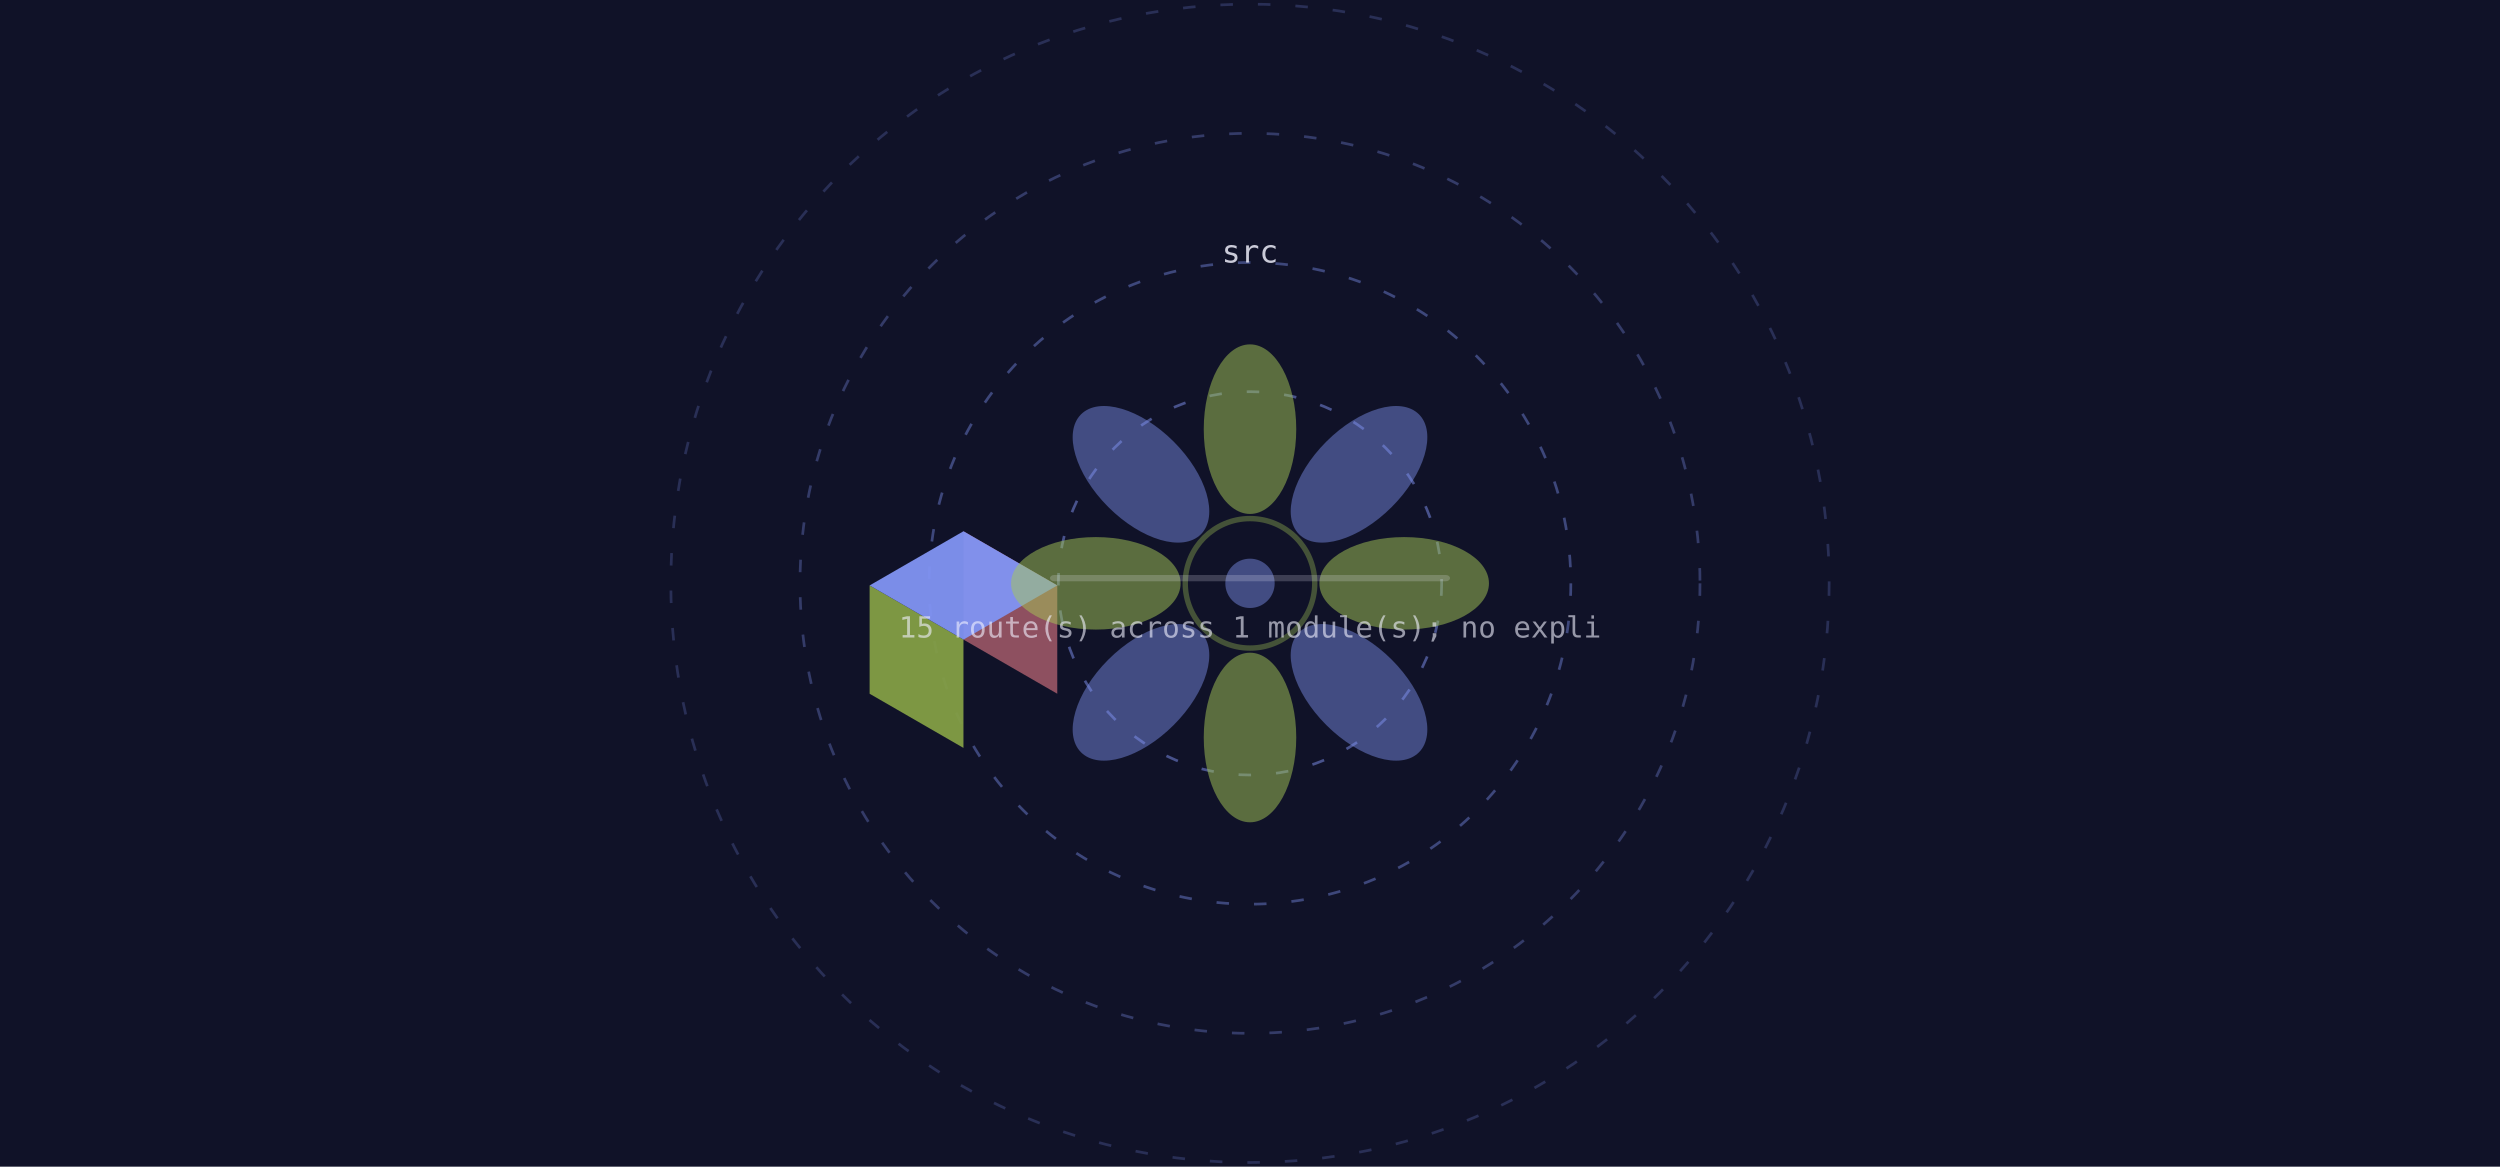
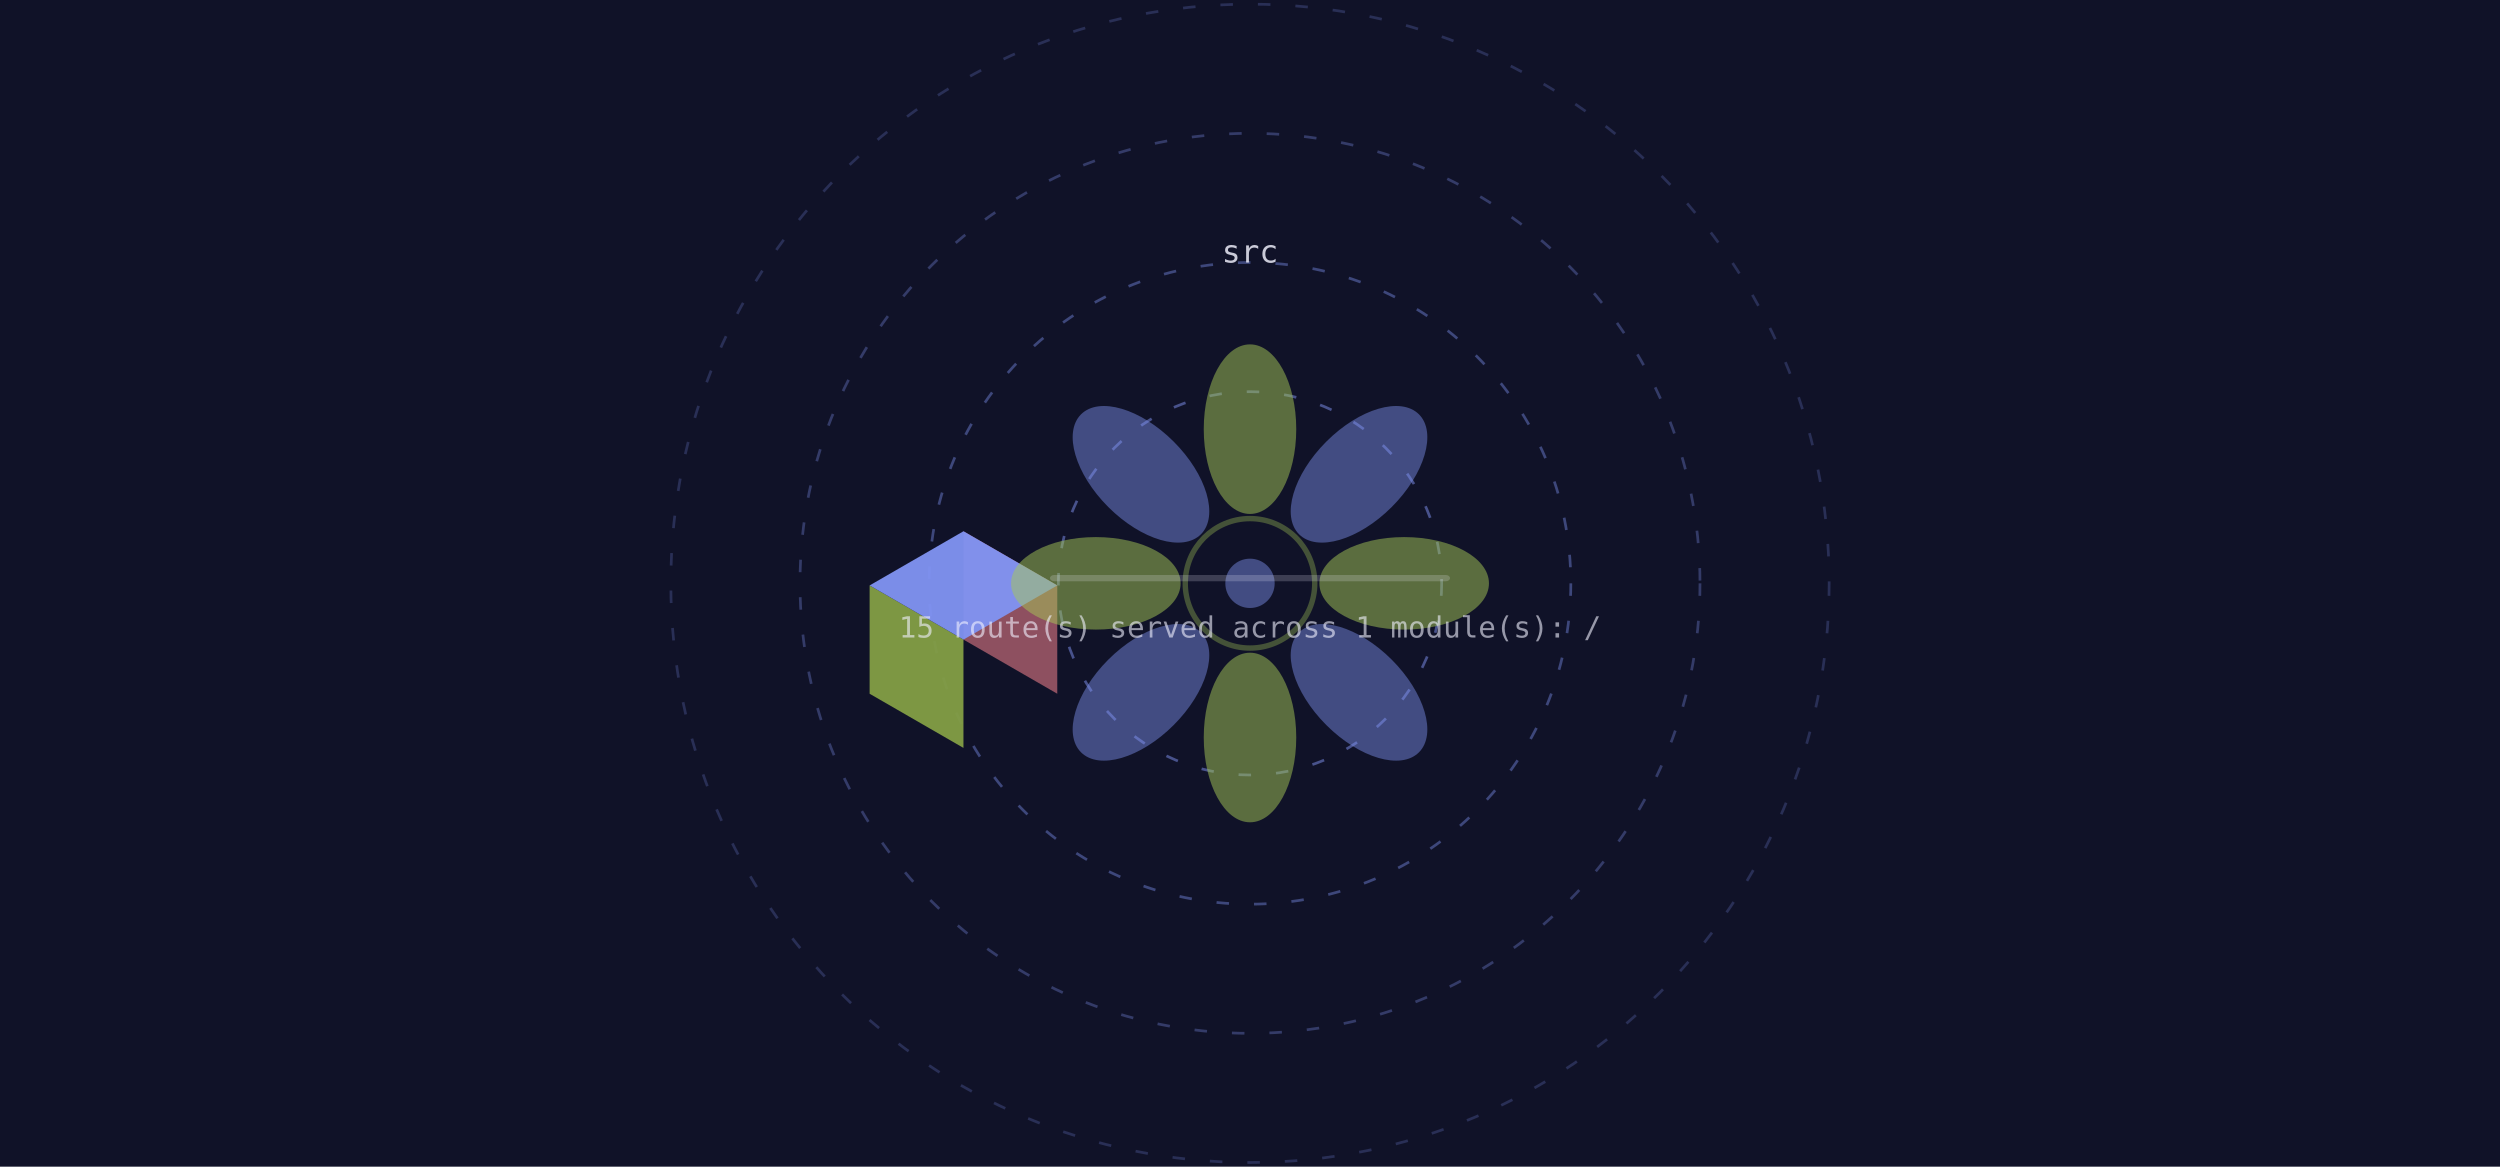
<svg xmlns="http://www.w3.org/2000/svg" viewBox="0 0 1200 560" width="1200" height="560" role="img" aria-label="gh0st-website workflow">
  <rect width="1200" height="560" fill="#101228" />
  <defs>
    <linearGradient id="gk" x1="0" y1="0" x2="1" y2="1">
      <stop offset="0%" stop-color="#8093f1" />
      <stop offset="100%" stop-color="#a7c957" />
    </linearGradient>
  </defs>
  <circle cx="600.00" cy="280.00" r="92.00" fill="none" stroke="rgba(128,147,241,0.500)" stroke-width="1.30" opacity="1.00" stroke-dasharray="6 12" />
  <circle cx="600.00" cy="280.00" r="154.00" fill="none" stroke="rgba(128,147,241,0.410)" stroke-width="1.30" opacity="1.00" stroke-dasharray="6 12" />
  <circle cx="600.00" cy="280.00" r="216.00" fill="none" stroke="rgba(128,147,241,0.320)" stroke-width="1.30" opacity="1.00" stroke-dasharray="6 12" />
  <circle cx="600.00" cy="280.00" r="278.00" fill="none" stroke="rgba(128,147,241,0.230)" stroke-width="1.30" opacity="1.00" stroke-dasharray="6 12" />
  <polygon points="462.46,307.00 507.49,333.00 507.49,281.00 462.46,255.00" fill="#945363" opacity="0.95" />
  <polygon points="417.42,333.00 462.46,359.00 462.46,307.00 417.42,281.00" fill="#829d44" opacity="0.95" />
  <polygon points="462.46,255.00 507.49,281.00 462.46,307.00 417.42,281.00" fill="#8093f1" opacity="0.95" />
  <text x="600" y="126" font-family="ui-monospace,Menlo,monospace" font-size="15" fill="rgba(242,242,255,0.820)" text-anchor="middle">src</text>
  <ellipse cx="600.00" cy="206.00" rx="22.20" ry="40.70" fill="rgba(167,201,87,0.500)" opacity="1.00" transform="rotate(0.0 600.00 206.00)" />
  <ellipse cx="652.33" cy="227.67" rx="22.20" ry="40.70" fill="rgba(128,147,241,0.450)" opacity="1.00" transform="rotate(45.0 652.33 227.67)" />
  <ellipse cx="674.00" cy="280.00" rx="22.20" ry="40.70" fill="rgba(167,201,87,0.500)" opacity="1.00" transform="rotate(90.0 674.00 280.00)" />
  <ellipse cx="652.33" cy="332.33" rx="22.20" ry="40.70" fill="rgba(128,147,241,0.450)" opacity="1.00" transform="rotate(135.0 652.33 332.33)" />
  <ellipse cx="600.00" cy="354.00" rx="22.20" ry="40.70" fill="rgba(167,201,87,0.500)" opacity="1.00" transform="rotate(180.0 600.00 354.00)" />
  <ellipse cx="547.67" cy="332.33" rx="22.20" ry="40.70" fill="rgba(128,147,241,0.450)" opacity="1.00" transform="rotate(225.0 547.67 332.33)" />
  <ellipse cx="526.00" cy="280.00" rx="22.20" ry="40.70" fill="rgba(167,201,87,0.500)" opacity="1.00" transform="rotate(270.0 526.00 280.00)" />
  <ellipse cx="547.67" cy="227.67" rx="22.20" ry="40.70" fill="rgba(128,147,241,0.450)" opacity="1.00" transform="rotate(315.0 547.67 227.67)" />
  <circle cx="600.00" cy="280.00" r="31.08" fill="none" stroke="rgba(167,201,87,0.500)" stroke-width="2.59" opacity="0.70" />
  <circle cx="600.00" cy="280.00" r="11.84" fill="rgba(128,147,241,0.450)" opacity="1.00" />
  <rect x="504.00" y="276.00" width="192.00" height="3.00" rx="2.00" fill="rgba(242,242,255,0.200)" opacity="1.00" />
-   <text x="600" y="306" font-family="ui-monospace,Menlo,monospace" font-size="14" fill="rgba(242,242,255,0.600)" text-anchor="middle">15 route(s) across 1 module(s); no expli</text>
+   <text x="600" y="306" font-family="ui-monospace,Menlo,monospace" font-size="14" fill="rgba(242,242,255,0.600)" text-anchor="middle">15 route(s) served across 1 module(s): /</text>
</svg>
